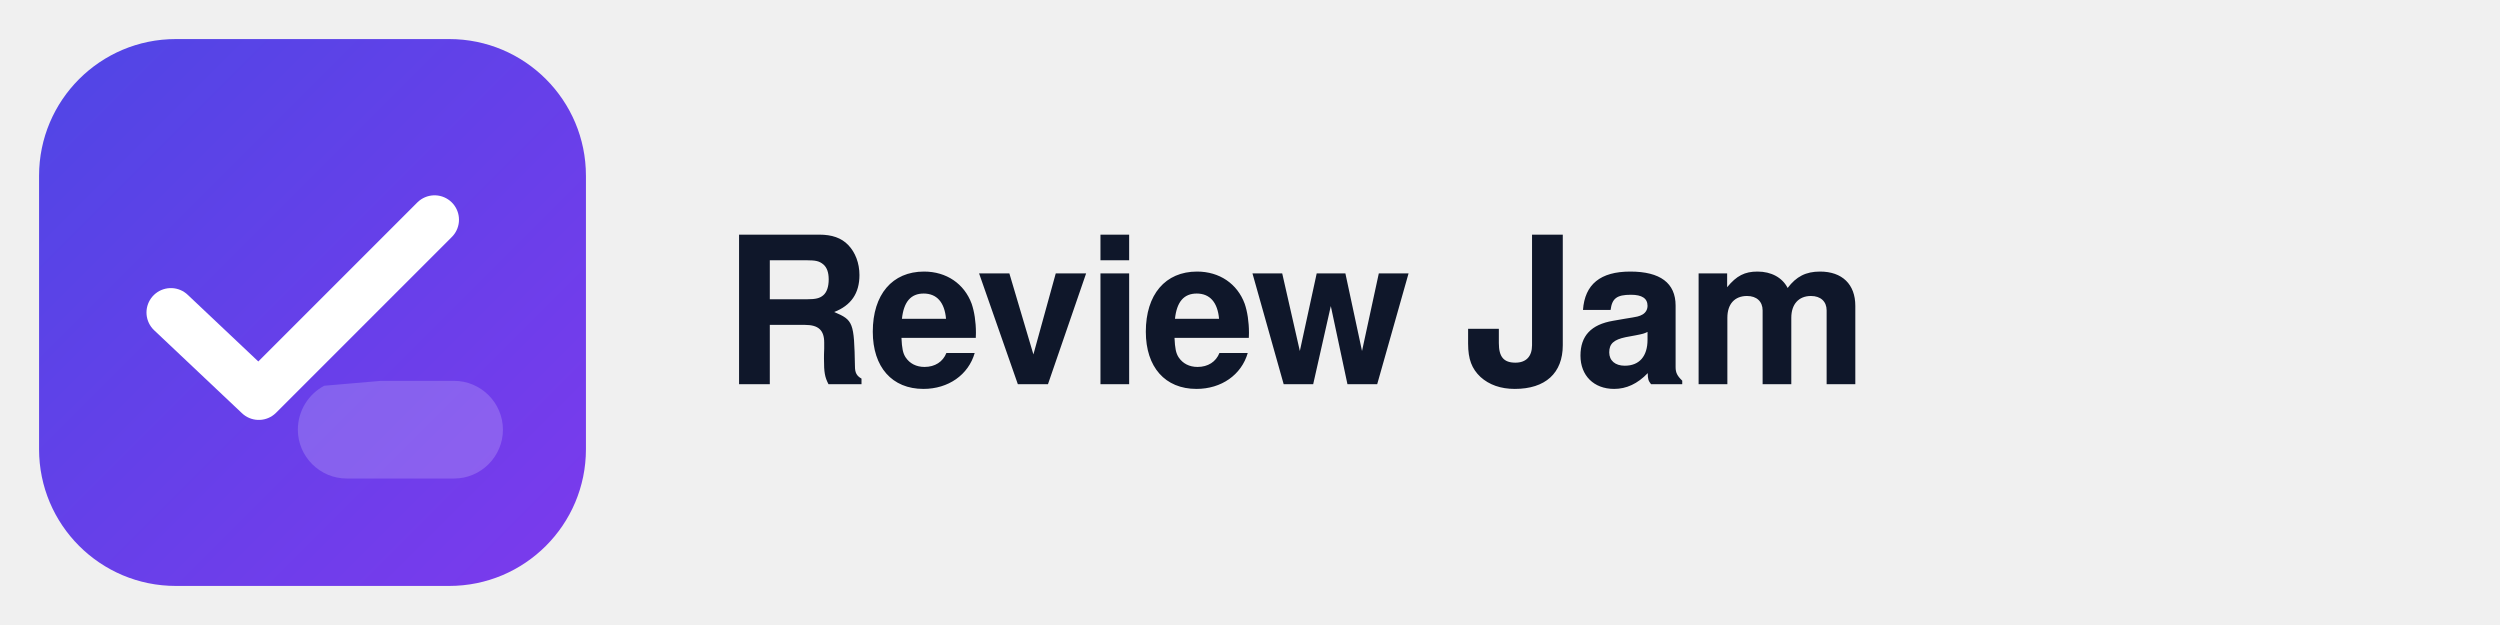
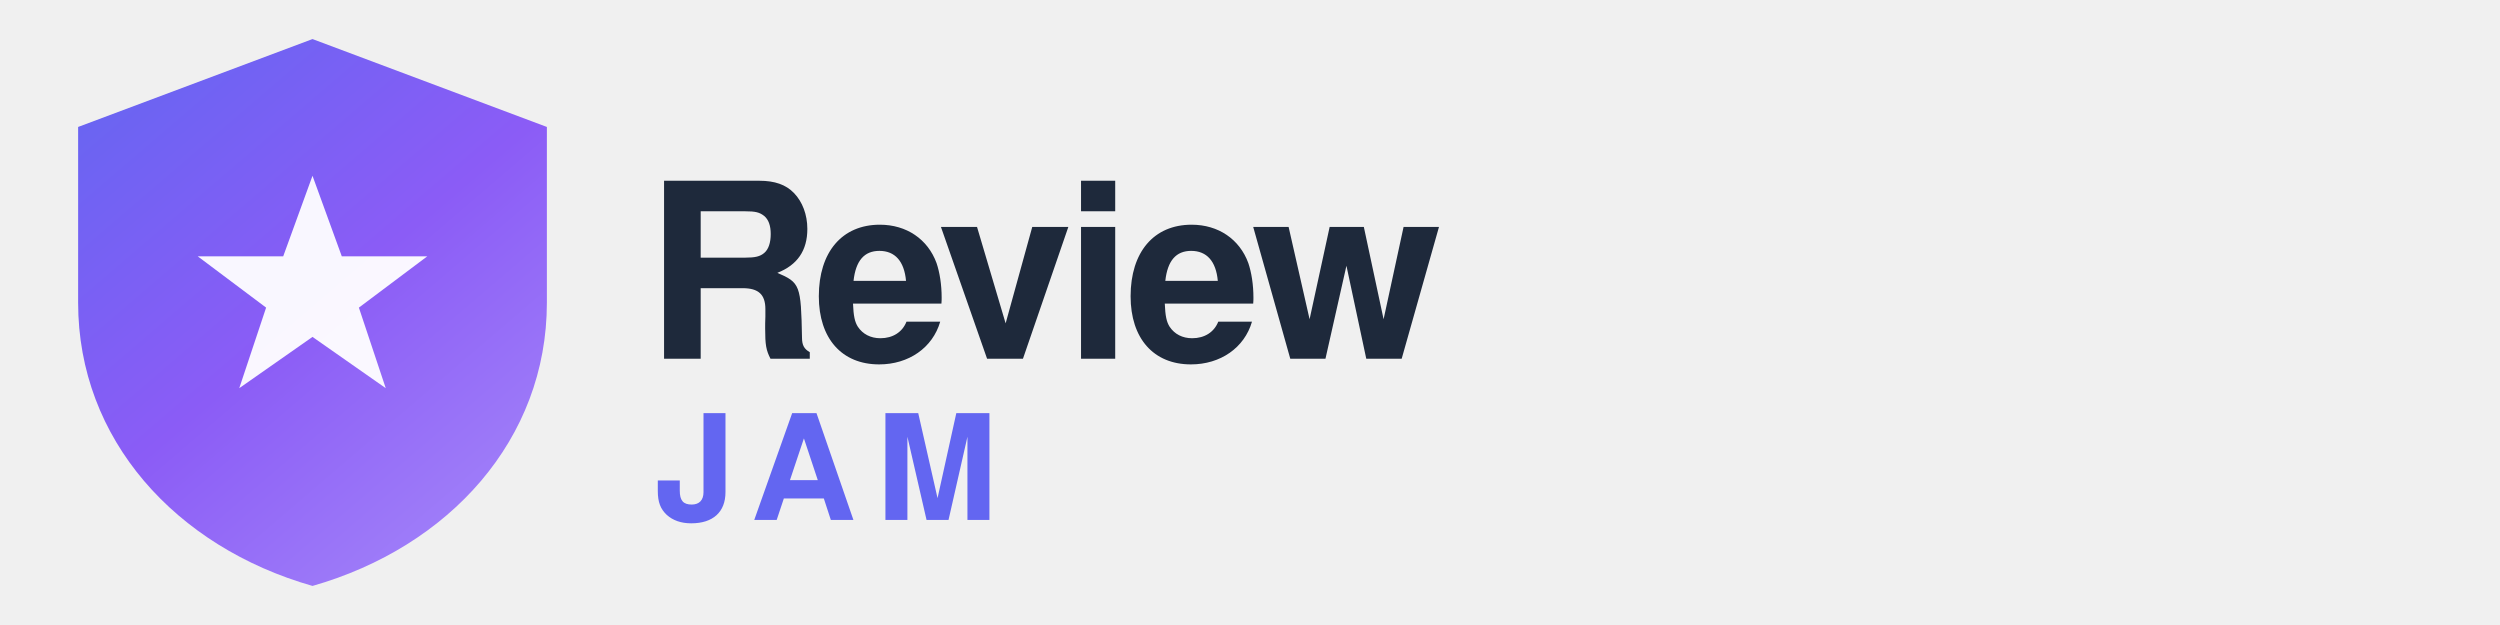
<svg xmlns="http://www.w3.org/2000/svg" width="512" height="128" viewBox="0 0 512 128" fill="none">
  <defs>
-     <linearGradient id="rjGradient" x1="8" y1="8" x2="120" y2="120" gradientUnits="userSpaceOnUse">
-       <stop stop-color="#4F46E5" />
-       <stop offset="1" stop-color="#7C3AED" />
+     <linearGradient id="rjShield" x1="16" y1="8" x2="112" y2="120" gradientUnits="userSpaceOnUse">
+       <stop stop-color="#6366F1" />
+       <stop offset="0.5" stop-color="#8B5CF6" />
+       <stop offset="1" stop-color="#A78BFA" />
    </linearGradient>
  </defs>
-   <rect x="8" y="8" width="112" height="112" rx="28" fill="url(#rjGradient)" />
-   <path d="M35 64L53 81L89 45" stroke="white" stroke-width="10" stroke-linecap="round" stroke-linejoin="round" />
-   <path d="M78 78H93C98.5 78 103 82.5 103 88C103 93.5 98.5 98 93 98H71C65.5 98 61 93.5 61 88C61 84.1 63.2 80.7 66.4 79" fill="white" fill-opacity="0.18" />
-   <text x="148" y="64" font-family="-apple-system, BlinkMacSystemFont, 'Segoe UI', Helvetica, Arial, sans-serif" font-size="42" font-weight="700" fill="#0F172A" dominant-baseline="middle" letter-spacing="-0.5">Review Jam</text>
+   <path d="M64 8L16 26V62C16 90 36 112 64 120C92 112 112 90 112 62V26L64 8Z" fill="url(#rjShield)" />
+   <path d="M64 36L70 52.5H87.5L73.5 63L79 79.5L64 69L49 79.5L54.5 63L40.5 52.5H58L64 36Z" fill="white" fill-opacity="0.95" />
+   <text x="132" y="56" font-family="system-ui, -apple-system, 'Segoe UI', Helvetica, sans-serif" font-size="50" font-weight="800" fill="#1E293B" dominant-baseline="middle" letter-spacing="-1.5">Review</text>
+   <text x="134" y="96" font-family="system-ui, -apple-system, 'Segoe UI', Helvetica, sans-serif" font-size="30" font-weight="700" fill="#6366F1" dominant-baseline="middle" letter-spacing="4">JAM</text>
</svg>
